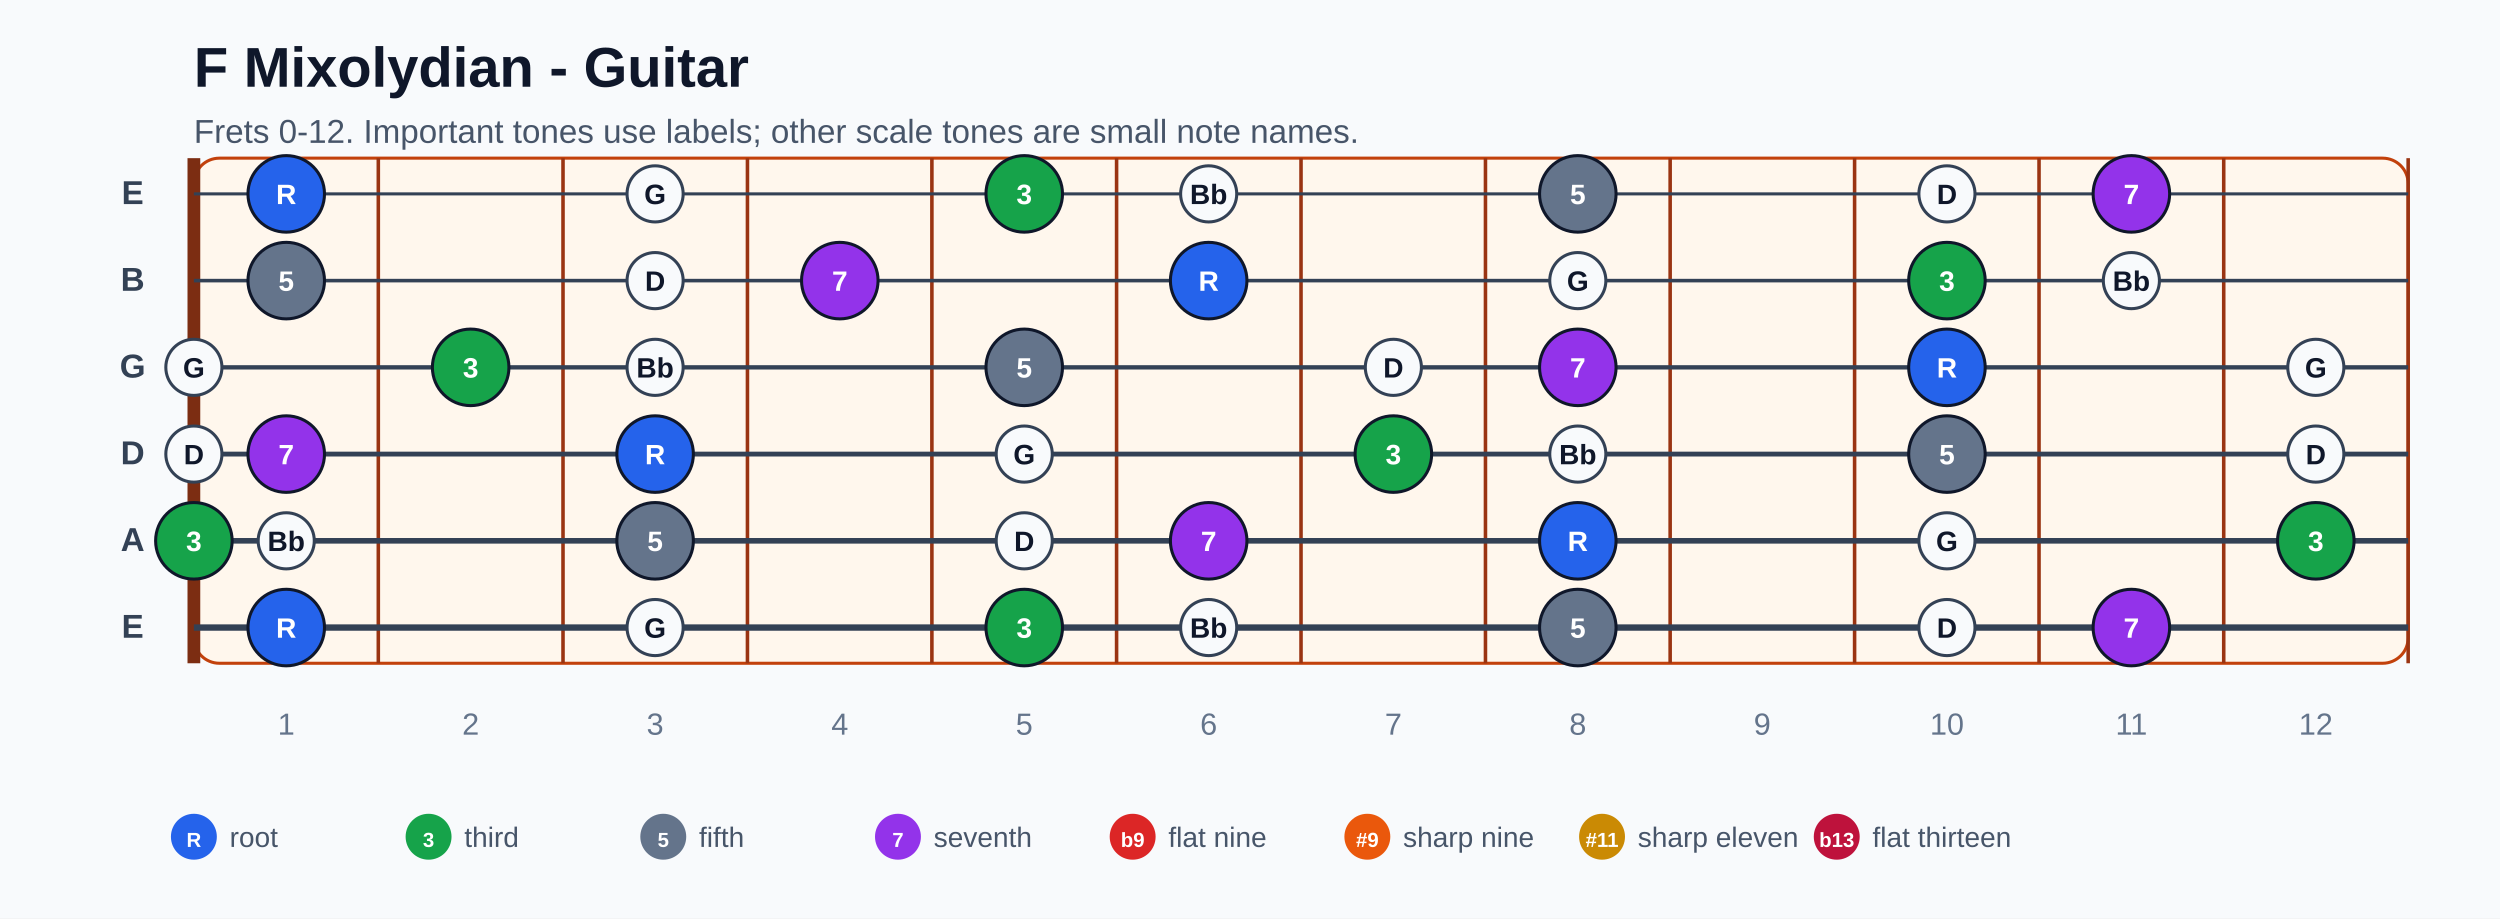
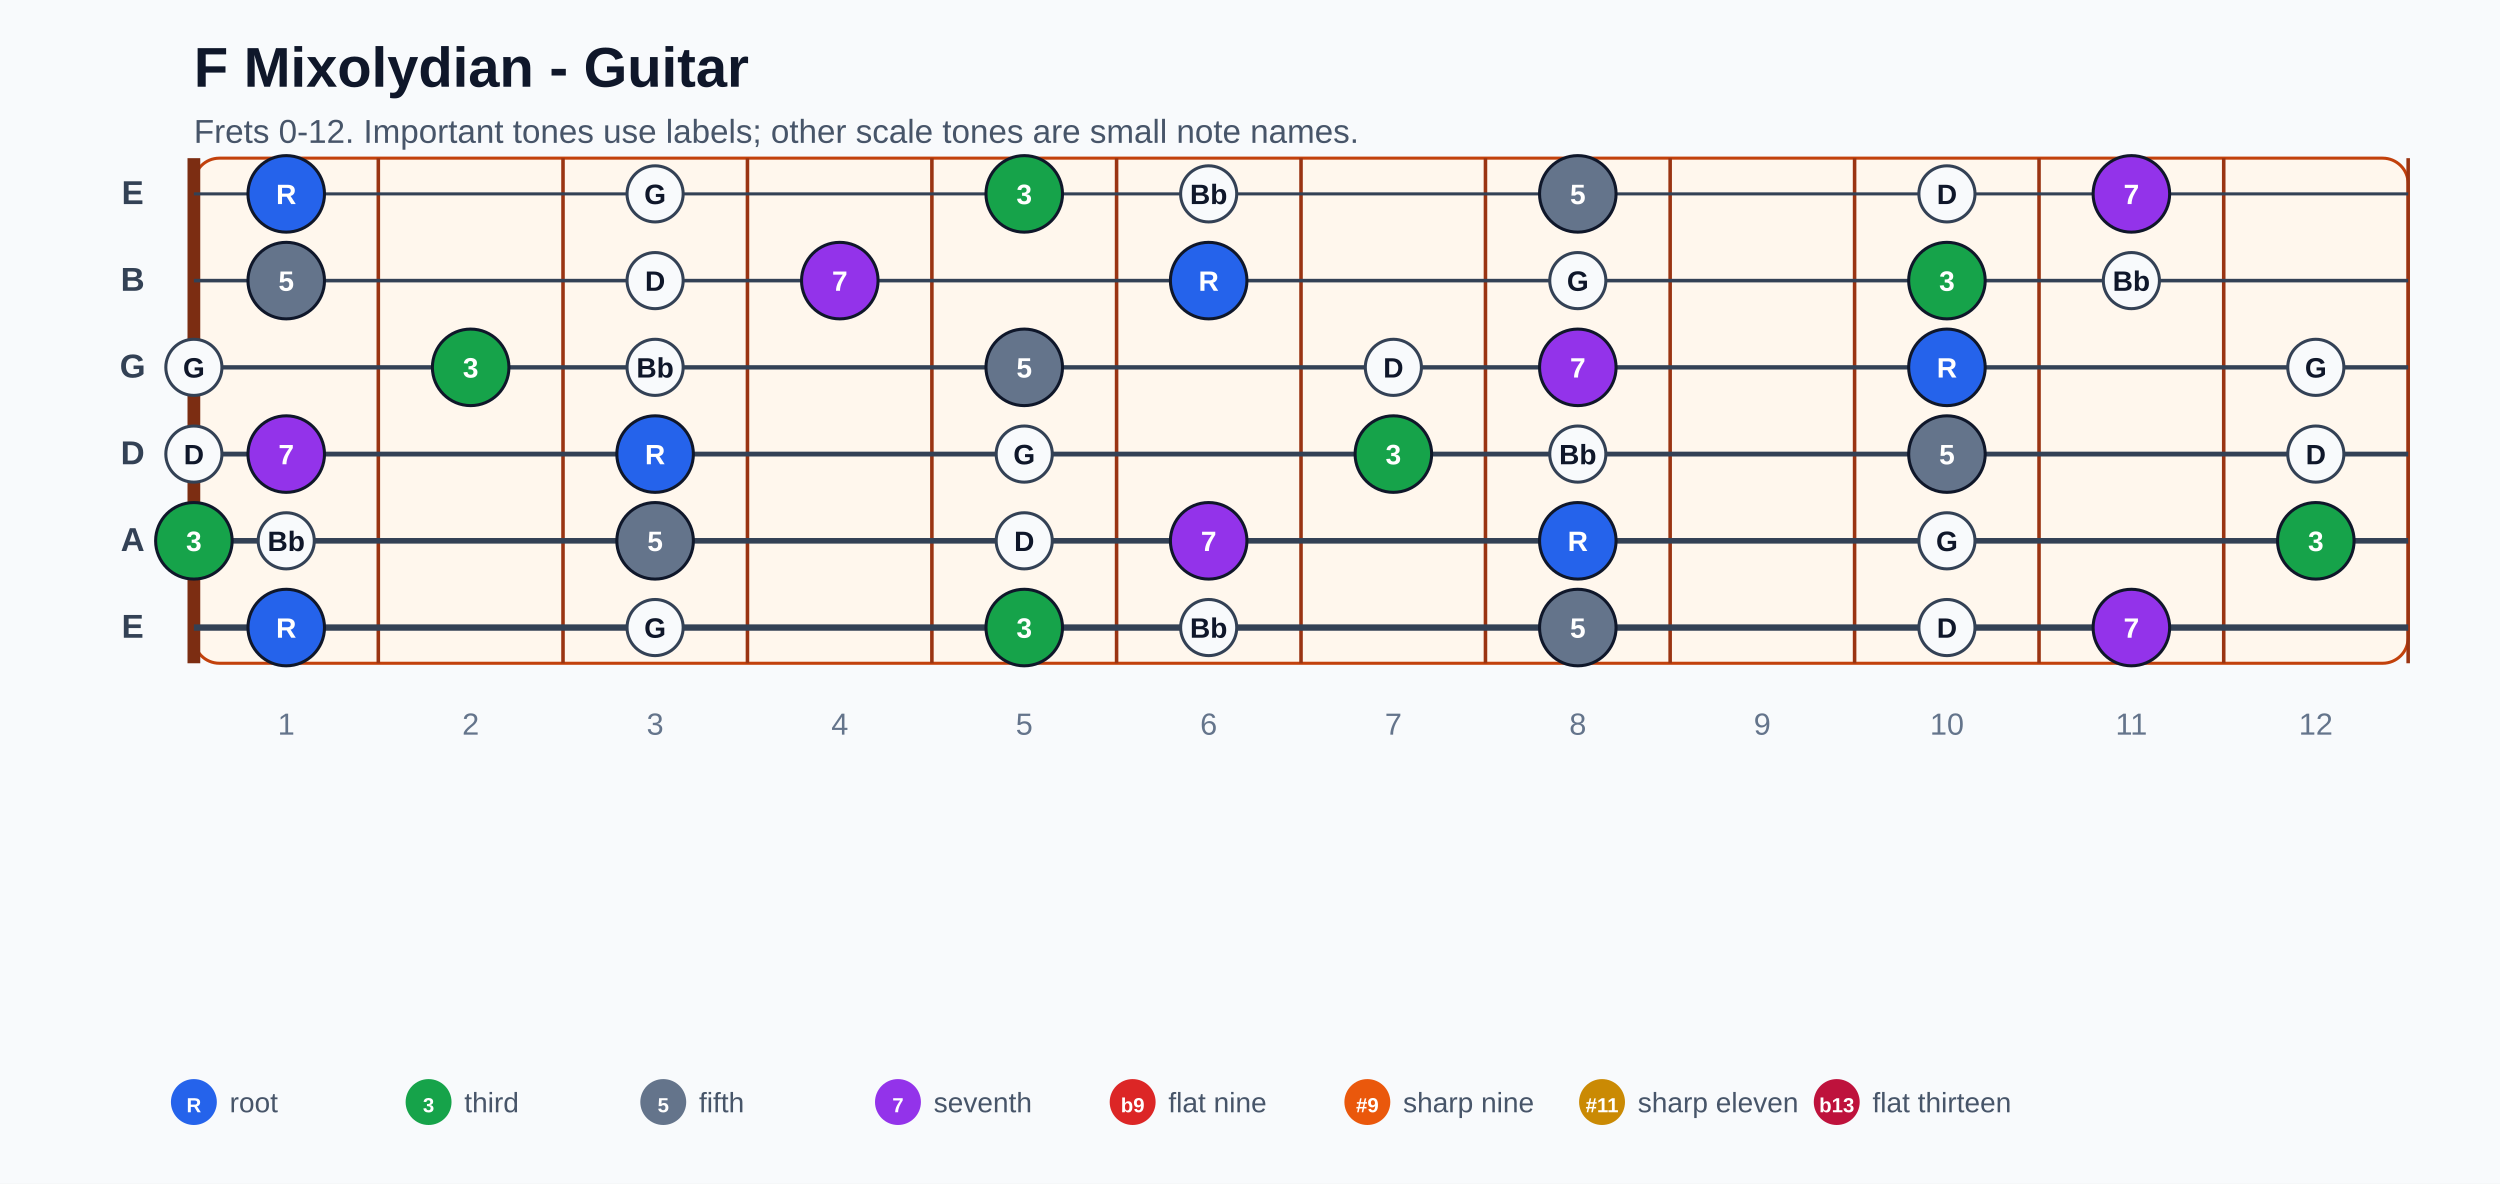
- <svg xmlns="http://www.w3.org/2000/svg" width="980" height="360" viewBox="0 0 980 360">
+ <svg xmlns="http://www.w3.org/2000/svg" width="980" height="464" viewBox="0 0 980 464">
  <rect width="100%" height="100%" fill="#f8fafc" />
  <text x="76" y="34" font-family="Arial, sans-serif" font-size="22" font-weight="700" fill="#0f172a">F Mixolydian - Guitar</text>
  <text x="76" y="56" font-family="Arial, sans-serif" font-size="13" fill="#475569">Frets 0-12. Important tones use labels; other scale tones are small note names.</text>
  <rect x="76" y="62" width="868" height="198" rx="10" fill="#fff7ed" stroke="#c2410c" stroke-width="1.2" />
  <line x1="76.0" y1="62" x2="76.0" y2="260" stroke="#7c2d12" stroke-width="5" />
  <line x1="148.3" y1="62" x2="148.3" y2="260" stroke="#9a3412" stroke-width="1.4" />
  <text x="112.2" y="288" text-anchor="middle" font-family="Arial, sans-serif" font-size="12" fill="#64748b">1</text>
  <line x1="220.7" y1="62" x2="220.7" y2="260" stroke="#9a3412" stroke-width="1.4" />
  <text x="184.5" y="288" text-anchor="middle" font-family="Arial, sans-serif" font-size="12" fill="#64748b">2</text>
  <line x1="293.0" y1="62" x2="293.0" y2="260" stroke="#9a3412" stroke-width="1.4" />
  <text x="256.8" y="288" text-anchor="middle" font-family="Arial, sans-serif" font-size="12" fill="#64748b">3</text>
  <line x1="365.3" y1="62" x2="365.3" y2="260" stroke="#9a3412" stroke-width="1.4" />
  <text x="329.2" y="288" text-anchor="middle" font-family="Arial, sans-serif" font-size="12" fill="#64748b">4</text>
  <line x1="437.7" y1="62" x2="437.7" y2="260" stroke="#9a3412" stroke-width="1.4" />
  <text x="401.5" y="288" text-anchor="middle" font-family="Arial, sans-serif" font-size="12" fill="#64748b">5</text>
  <line x1="510.0" y1="62" x2="510.0" y2="260" stroke="#9a3412" stroke-width="1.4" />
  <text x="473.8" y="288" text-anchor="middle" font-family="Arial, sans-serif" font-size="12" fill="#64748b">6</text>
  <line x1="582.3" y1="62" x2="582.3" y2="260" stroke="#9a3412" stroke-width="1.4" />
  <text x="546.2" y="288" text-anchor="middle" font-family="Arial, sans-serif" font-size="12" fill="#64748b">7</text>
  <line x1="654.7" y1="62" x2="654.7" y2="260" stroke="#9a3412" stroke-width="1.4" />
  <text x="618.5" y="288" text-anchor="middle" font-family="Arial, sans-serif" font-size="12" fill="#64748b">8</text>
  <line x1="727.0" y1="62" x2="727.0" y2="260" stroke="#9a3412" stroke-width="1.4" />
  <text x="690.8" y="288" text-anchor="middle" font-family="Arial, sans-serif" font-size="12" fill="#64748b">9</text>
  <line x1="799.3" y1="62" x2="799.3" y2="260" stroke="#9a3412" stroke-width="1.4" />
  <text x="763.2" y="288" text-anchor="middle" font-family="Arial, sans-serif" font-size="12" fill="#64748b">10</text>
  <line x1="871.7" y1="62" x2="871.7" y2="260" stroke="#9a3412" stroke-width="1.4" />
  <text x="835.5" y="288" text-anchor="middle" font-family="Arial, sans-serif" font-size="12" fill="#64748b">11</text>
  <line x1="944.0" y1="62" x2="944.0" y2="260" stroke="#9a3412" stroke-width="1.4" />
  <text x="907.8" y="288" text-anchor="middle" font-family="Arial, sans-serif" font-size="12" fill="#64748b">12</text>
  <line x1="76" y1="76.0" x2="944" y2="76.0" stroke="#334155" stroke-width="1.2" />
  <text x="52" y="80.0" text-anchor="middle" font-family="Arial, sans-serif" font-size="13" font-weight="700" fill="#334155">E</text>
  <circle cx="112.2" cy="76.0" r="15" fill="#2563eb" stroke="#0f172a" stroke-width="1.2" />
  <text x="112.2" y="80.0" text-anchor="middle" font-family="Arial, sans-serif" font-size="11" font-weight="700" fill="#ffffff">R</text>
  <circle cx="256.8" cy="76.0" r="11" fill="#f8fafc" stroke="#334155" stroke-width="1.2" />
  <text x="256.8" y="80.0" text-anchor="middle" font-family="Arial, sans-serif" font-size="11" font-weight="700" fill="#0f172a">G</text>
  <circle cx="401.5" cy="76.0" r="15" fill="#16a34a" stroke="#0f172a" stroke-width="1.2" />
  <text x="401.5" y="80.0" text-anchor="middle" font-family="Arial, sans-serif" font-size="11" font-weight="700" fill="#ffffff">3</text>
  <circle cx="473.8" cy="76.0" r="11" fill="#f8fafc" stroke="#334155" stroke-width="1.2" />
  <text x="473.8" y="80.0" text-anchor="middle" font-family="Arial, sans-serif" font-size="11" font-weight="700" fill="#0f172a">Bb</text>
  <circle cx="618.5" cy="76.0" r="15" fill="#64748b" stroke="#0f172a" stroke-width="1.2" />
  <text x="618.5" y="80.0" text-anchor="middle" font-family="Arial, sans-serif" font-size="11" font-weight="700" fill="#ffffff">5</text>
  <circle cx="763.2" cy="76.0" r="11" fill="#f8fafc" stroke="#334155" stroke-width="1.2" />
  <text x="763.2" y="80.0" text-anchor="middle" font-family="Arial, sans-serif" font-size="11" font-weight="700" fill="#0f172a">D</text>
  <circle cx="835.5" cy="76.0" r="15" fill="#9333ea" stroke="#0f172a" stroke-width="1.2" />
  <text x="835.5" y="80.0" text-anchor="middle" font-family="Arial, sans-serif" font-size="11" font-weight="700" fill="#ffffff">7</text>
  <line x1="76" y1="110.0" x2="944" y2="110.0" stroke="#334155" stroke-width="1.4" />
  <text x="52" y="114.0" text-anchor="middle" font-family="Arial, sans-serif" font-size="13" font-weight="700" fill="#334155">B</text>
  <circle cx="112.2" cy="110.0" r="15" fill="#64748b" stroke="#0f172a" stroke-width="1.2" />
  <text x="112.2" y="114.0" text-anchor="middle" font-family="Arial, sans-serif" font-size="11" font-weight="700" fill="#ffffff">5</text>
  <circle cx="256.8" cy="110.0" r="11" fill="#f8fafc" stroke="#334155" stroke-width="1.2" />
  <text x="256.8" y="114.0" text-anchor="middle" font-family="Arial, sans-serif" font-size="11" font-weight="700" fill="#0f172a">D</text>
  <circle cx="329.2" cy="110.0" r="15" fill="#9333ea" stroke="#0f172a" stroke-width="1.2" />
  <text x="329.2" y="114.0" text-anchor="middle" font-family="Arial, sans-serif" font-size="11" font-weight="700" fill="#ffffff">7</text>
  <circle cx="473.8" cy="110.0" r="15" fill="#2563eb" stroke="#0f172a" stroke-width="1.2" />
  <text x="473.8" y="114.0" text-anchor="middle" font-family="Arial, sans-serif" font-size="11" font-weight="700" fill="#ffffff">R</text>
  <circle cx="618.5" cy="110.0" r="11" fill="#f8fafc" stroke="#334155" stroke-width="1.2" />
  <text x="618.5" y="114.0" text-anchor="middle" font-family="Arial, sans-serif" font-size="11" font-weight="700" fill="#0f172a">G</text>
  <circle cx="763.2" cy="110.0" r="15" fill="#16a34a" stroke="#0f172a" stroke-width="1.2" />
  <text x="763.2" y="114.0" text-anchor="middle" font-family="Arial, sans-serif" font-size="11" font-weight="700" fill="#ffffff">3</text>
  <circle cx="835.5" cy="110.0" r="11" fill="#f8fafc" stroke="#334155" stroke-width="1.2" />
  <text x="835.5" y="114.0" text-anchor="middle" font-family="Arial, sans-serif" font-size="11" font-weight="700" fill="#0f172a">Bb</text>
  <line x1="76" y1="144.0" x2="944" y2="144.0" stroke="#334155" stroke-width="1.7" />
  <text x="52" y="148.0" text-anchor="middle" font-family="Arial, sans-serif" font-size="13" font-weight="700" fill="#334155">G</text>
  <circle cx="76.0" cy="144.0" r="11" fill="#f8fafc" stroke="#334155" stroke-width="1.2" />
  <text x="76.0" y="148.0" text-anchor="middle" font-family="Arial, sans-serif" font-size="11" font-weight="700" fill="#0f172a">G</text>
  <circle cx="184.5" cy="144.0" r="15" fill="#16a34a" stroke="#0f172a" stroke-width="1.2" />
  <text x="184.5" y="148.0" text-anchor="middle" font-family="Arial, sans-serif" font-size="11" font-weight="700" fill="#ffffff">3</text>
  <circle cx="256.8" cy="144.0" r="11" fill="#f8fafc" stroke="#334155" stroke-width="1.2" />
  <text x="256.8" y="148.0" text-anchor="middle" font-family="Arial, sans-serif" font-size="11" font-weight="700" fill="#0f172a">Bb</text>
  <circle cx="401.5" cy="144.0" r="15" fill="#64748b" stroke="#0f172a" stroke-width="1.2" />
  <text x="401.5" y="148.0" text-anchor="middle" font-family="Arial, sans-serif" font-size="11" font-weight="700" fill="#ffffff">5</text>
  <circle cx="546.2" cy="144.0" r="11" fill="#f8fafc" stroke="#334155" stroke-width="1.2" />
  <text x="546.2" y="148.0" text-anchor="middle" font-family="Arial, sans-serif" font-size="11" font-weight="700" fill="#0f172a">D</text>
  <circle cx="618.5" cy="144.0" r="15" fill="#9333ea" stroke="#0f172a" stroke-width="1.2" />
  <text x="618.5" y="148.0" text-anchor="middle" font-family="Arial, sans-serif" font-size="11" font-weight="700" fill="#ffffff">7</text>
  <circle cx="763.2" cy="144.0" r="15" fill="#2563eb" stroke="#0f172a" stroke-width="1.2" />
  <text x="763.2" y="148.0" text-anchor="middle" font-family="Arial, sans-serif" font-size="11" font-weight="700" fill="#ffffff">R</text>
  <circle cx="907.8" cy="144.0" r="11" fill="#f8fafc" stroke="#334155" stroke-width="1.2" />
  <text x="907.8" y="148.0" text-anchor="middle" font-family="Arial, sans-serif" font-size="11" font-weight="700" fill="#0f172a">G</text>
  <line x1="76" y1="178.0" x2="944" y2="178.0" stroke="#334155" stroke-width="1.9" />
  <text x="52" y="182.0" text-anchor="middle" font-family="Arial, sans-serif" font-size="13" font-weight="700" fill="#334155">D</text>
  <circle cx="76.0" cy="178.0" r="11" fill="#f8fafc" stroke="#334155" stroke-width="1.2" />
  <text x="76.0" y="182.0" text-anchor="middle" font-family="Arial, sans-serif" font-size="11" font-weight="700" fill="#0f172a">D</text>
  <circle cx="112.2" cy="178.0" r="15" fill="#9333ea" stroke="#0f172a" stroke-width="1.2" />
  <text x="112.2" y="182.0" text-anchor="middle" font-family="Arial, sans-serif" font-size="11" font-weight="700" fill="#ffffff">7</text>
  <circle cx="256.8" cy="178.0" r="15" fill="#2563eb" stroke="#0f172a" stroke-width="1.2" />
  <text x="256.8" y="182.0" text-anchor="middle" font-family="Arial, sans-serif" font-size="11" font-weight="700" fill="#ffffff">R</text>
  <circle cx="401.5" cy="178.0" r="11" fill="#f8fafc" stroke="#334155" stroke-width="1.2" />
  <text x="401.5" y="182.0" text-anchor="middle" font-family="Arial, sans-serif" font-size="11" font-weight="700" fill="#0f172a">G</text>
  <circle cx="546.2" cy="178.0" r="15" fill="#16a34a" stroke="#0f172a" stroke-width="1.2" />
  <text x="546.2" y="182.0" text-anchor="middle" font-family="Arial, sans-serif" font-size="11" font-weight="700" fill="#ffffff">3</text>
  <circle cx="618.5" cy="178.0" r="11" fill="#f8fafc" stroke="#334155" stroke-width="1.2" />
  <text x="618.5" y="182.0" text-anchor="middle" font-family="Arial, sans-serif" font-size="11" font-weight="700" fill="#0f172a">Bb</text>
  <circle cx="763.2" cy="178.0" r="15" fill="#64748b" stroke="#0f172a" stroke-width="1.2" />
  <text x="763.2" y="182.0" text-anchor="middle" font-family="Arial, sans-serif" font-size="11" font-weight="700" fill="#ffffff">5</text>
  <circle cx="907.8" cy="178.0" r="11" fill="#f8fafc" stroke="#334155" stroke-width="1.2" />
  <text x="907.8" y="182.0" text-anchor="middle" font-family="Arial, sans-serif" font-size="11" font-weight="700" fill="#0f172a">D</text>
  <line x1="76" y1="212.0" x2="944" y2="212.0" stroke="#334155" stroke-width="2.2" />
  <text x="52" y="216.0" text-anchor="middle" font-family="Arial, sans-serif" font-size="13" font-weight="700" fill="#334155">A</text>
  <circle cx="76.0" cy="212.0" r="15" fill="#16a34a" stroke="#0f172a" stroke-width="1.2" />
  <text x="76.0" y="216.0" text-anchor="middle" font-family="Arial, sans-serif" font-size="11" font-weight="700" fill="#ffffff">3</text>
  <circle cx="112.2" cy="212.0" r="11" fill="#f8fafc" stroke="#334155" stroke-width="1.2" />
  <text x="112.2" y="216.0" text-anchor="middle" font-family="Arial, sans-serif" font-size="11" font-weight="700" fill="#0f172a">Bb</text>
  <circle cx="256.8" cy="212.0" r="15" fill="#64748b" stroke="#0f172a" stroke-width="1.2" />
  <text x="256.8" y="216.0" text-anchor="middle" font-family="Arial, sans-serif" font-size="11" font-weight="700" fill="#ffffff">5</text>
  <circle cx="401.5" cy="212.0" r="11" fill="#f8fafc" stroke="#334155" stroke-width="1.2" />
  <text x="401.5" y="216.0" text-anchor="middle" font-family="Arial, sans-serif" font-size="11" font-weight="700" fill="#0f172a">D</text>
  <circle cx="473.8" cy="212.0" r="15" fill="#9333ea" stroke="#0f172a" stroke-width="1.2" />
  <text x="473.8" y="216.0" text-anchor="middle" font-family="Arial, sans-serif" font-size="11" font-weight="700" fill="#ffffff">7</text>
  <circle cx="618.5" cy="212.0" r="15" fill="#2563eb" stroke="#0f172a" stroke-width="1.2" />
  <text x="618.5" y="216.0" text-anchor="middle" font-family="Arial, sans-serif" font-size="11" font-weight="700" fill="#ffffff">R</text>
  <circle cx="763.2" cy="212.0" r="11" fill="#f8fafc" stroke="#334155" stroke-width="1.2" />
  <text x="763.2" y="216.0" text-anchor="middle" font-family="Arial, sans-serif" font-size="11" font-weight="700" fill="#0f172a">G</text>
  <circle cx="907.8" cy="212.0" r="15" fill="#16a34a" stroke="#0f172a" stroke-width="1.2" />
  <text x="907.8" y="216.0" text-anchor="middle" font-family="Arial, sans-serif" font-size="11" font-weight="700" fill="#ffffff">3</text>
  <line x1="76" y1="246.0" x2="944" y2="246.0" stroke="#334155" stroke-width="2.5" />
  <text x="52" y="250.0" text-anchor="middle" font-family="Arial, sans-serif" font-size="13" font-weight="700" fill="#334155">E</text>
  <circle cx="112.2" cy="246.0" r="15" fill="#2563eb" stroke="#0f172a" stroke-width="1.2" />
  <text x="112.2" y="250.0" text-anchor="middle" font-family="Arial, sans-serif" font-size="11" font-weight="700" fill="#ffffff">R</text>
  <circle cx="256.8" cy="246.0" r="11" fill="#f8fafc" stroke="#334155" stroke-width="1.2" />
  <text x="256.8" y="250.0" text-anchor="middle" font-family="Arial, sans-serif" font-size="11" font-weight="700" fill="#0f172a">G</text>
  <circle cx="401.5" cy="246.0" r="15" fill="#16a34a" stroke="#0f172a" stroke-width="1.2" />
  <text x="401.5" y="250.0" text-anchor="middle" font-family="Arial, sans-serif" font-size="11" font-weight="700" fill="#ffffff">3</text>
  <circle cx="473.8" cy="246.0" r="11" fill="#f8fafc" stroke="#334155" stroke-width="1.2" />
  <text x="473.8" y="250.0" text-anchor="middle" font-family="Arial, sans-serif" font-size="11" font-weight="700" fill="#0f172a">Bb</text>
  <circle cx="618.5" cy="246.0" r="15" fill="#64748b" stroke="#0f172a" stroke-width="1.2" />
  <text x="618.5" y="250.0" text-anchor="middle" font-family="Arial, sans-serif" font-size="11" font-weight="700" fill="#ffffff">5</text>
  <circle cx="763.2" cy="246.0" r="11" fill="#f8fafc" stroke="#334155" stroke-width="1.2" />
  <text x="763.2" y="250.0" text-anchor="middle" font-family="Arial, sans-serif" font-size="11" font-weight="700" fill="#0f172a">D</text>
  <circle cx="835.5" cy="246.0" r="15" fill="#9333ea" stroke="#0f172a" stroke-width="1.2" />
  <text x="835.5" y="250.0" text-anchor="middle" font-family="Arial, sans-serif" font-size="11" font-weight="700" fill="#ffffff">7</text>
-   <circle cx="76" cy="328" r="9" fill="#2563eb" />
-   <text x="76" y="332" text-anchor="middle" font-family="Arial, sans-serif" font-size="8" font-weight="700" fill="#ffffff">R</text>
-   <text x="90" y="332" font-family="Arial, sans-serif" font-size="11" fill="#475569">root</text>
-   <circle cx="168" cy="328" r="9" fill="#16a34a" />
-   <text x="168" y="332" text-anchor="middle" font-family="Arial, sans-serif" font-size="8" font-weight="700" fill="#ffffff">3</text>
-   <text x="182" y="332" font-family="Arial, sans-serif" font-size="11" fill="#475569">third</text>
-   <circle cx="260" cy="328" r="9" fill="#64748b" />
-   <text x="260" y="332" text-anchor="middle" font-family="Arial, sans-serif" font-size="8" font-weight="700" fill="#ffffff">5</text>
-   <text x="274" y="332" font-family="Arial, sans-serif" font-size="11" fill="#475569">fifth</text>
-   <circle cx="352" cy="328" r="9" fill="#9333ea" />
-   <text x="352" y="332" text-anchor="middle" font-family="Arial, sans-serif" font-size="8" font-weight="700" fill="#ffffff">7</text>
-   <text x="366" y="332" font-family="Arial, sans-serif" font-size="11" fill="#475569">seventh</text>
-   <circle cx="444" cy="328" r="9" fill="#dc2626" />
-   <text x="444" y="332" text-anchor="middle" font-family="Arial, sans-serif" font-size="8" font-weight="700" fill="#ffffff">b9</text>
-   <text x="458" y="332" font-family="Arial, sans-serif" font-size="11" fill="#475569">flat nine</text>
-   <circle cx="536" cy="328" r="9" fill="#ea580c" />
-   <text x="536" y="332" text-anchor="middle" font-family="Arial, sans-serif" font-size="8" font-weight="700" fill="#ffffff">#9</text>
-   <text x="550" y="332" font-family="Arial, sans-serif" font-size="11" fill="#475569">sharp nine</text>
-   <circle cx="628" cy="328" r="9" fill="#ca8a04" />
-   <text x="628" y="332" text-anchor="middle" font-family="Arial, sans-serif" font-size="8" font-weight="700" fill="#ffffff">#11</text>
-   <text x="642" y="332" font-family="Arial, sans-serif" font-size="11" fill="#475569">sharp eleven</text>
-   <circle cx="720" cy="328" r="9" fill="#be123c" />
-   <text x="720" y="332" text-anchor="middle" font-family="Arial, sans-serif" font-size="8" font-weight="700" fill="#ffffff">b13</text>
-   <text x="734" y="332" font-family="Arial, sans-serif" font-size="11" fill="#475569">flat thirteen</text>
+   <circle cx="76" cy="432" r="9" fill="#2563eb" />
+   <text x="76" y="436" text-anchor="middle" font-family="Arial, sans-serif" font-size="8" font-weight="700" fill="#ffffff">R</text>
+   <text x="90" y="436" font-family="Arial, sans-serif" font-size="11" fill="#475569">root</text>
+   <circle cx="168" cy="432" r="9" fill="#16a34a" />
+   <text x="168" y="436" text-anchor="middle" font-family="Arial, sans-serif" font-size="8" font-weight="700" fill="#ffffff">3</text>
+   <text x="182" y="436" font-family="Arial, sans-serif" font-size="11" fill="#475569">third</text>
+   <circle cx="260" cy="432" r="9" fill="#64748b" />
+   <text x="260" y="436" text-anchor="middle" font-family="Arial, sans-serif" font-size="8" font-weight="700" fill="#ffffff">5</text>
+   <text x="274" y="436" font-family="Arial, sans-serif" font-size="11" fill="#475569">fifth</text>
+   <circle cx="352" cy="432" r="9" fill="#9333ea" />
+   <text x="352" y="436" text-anchor="middle" font-family="Arial, sans-serif" font-size="8" font-weight="700" fill="#ffffff">7</text>
+   <text x="366" y="436" font-family="Arial, sans-serif" font-size="11" fill="#475569">seventh</text>
+   <circle cx="444" cy="432" r="9" fill="#dc2626" />
+   <text x="444" y="436" text-anchor="middle" font-family="Arial, sans-serif" font-size="8" font-weight="700" fill="#ffffff">b9</text>
+   <text x="458" y="436" font-family="Arial, sans-serif" font-size="11" fill="#475569">flat nine</text>
+   <circle cx="536" cy="432" r="9" fill="#ea580c" />
+   <text x="536" y="436" text-anchor="middle" font-family="Arial, sans-serif" font-size="8" font-weight="700" fill="#ffffff">#9</text>
+   <text x="550" y="436" font-family="Arial, sans-serif" font-size="11" fill="#475569">sharp nine</text>
+   <circle cx="628" cy="432" r="9" fill="#ca8a04" />
+   <text x="628" y="436" text-anchor="middle" font-family="Arial, sans-serif" font-size="8" font-weight="700" fill="#ffffff">#11</text>
+   <text x="642" y="436" font-family="Arial, sans-serif" font-size="11" fill="#475569">sharp eleven</text>
+   <circle cx="720" cy="432" r="9" fill="#be123c" />
+   <text x="720" y="436" text-anchor="middle" font-family="Arial, sans-serif" font-size="8" font-weight="700" fill="#ffffff">b13</text>
+   <text x="734" y="436" font-family="Arial, sans-serif" font-size="11" fill="#475569">flat thirteen</text>
</svg>
